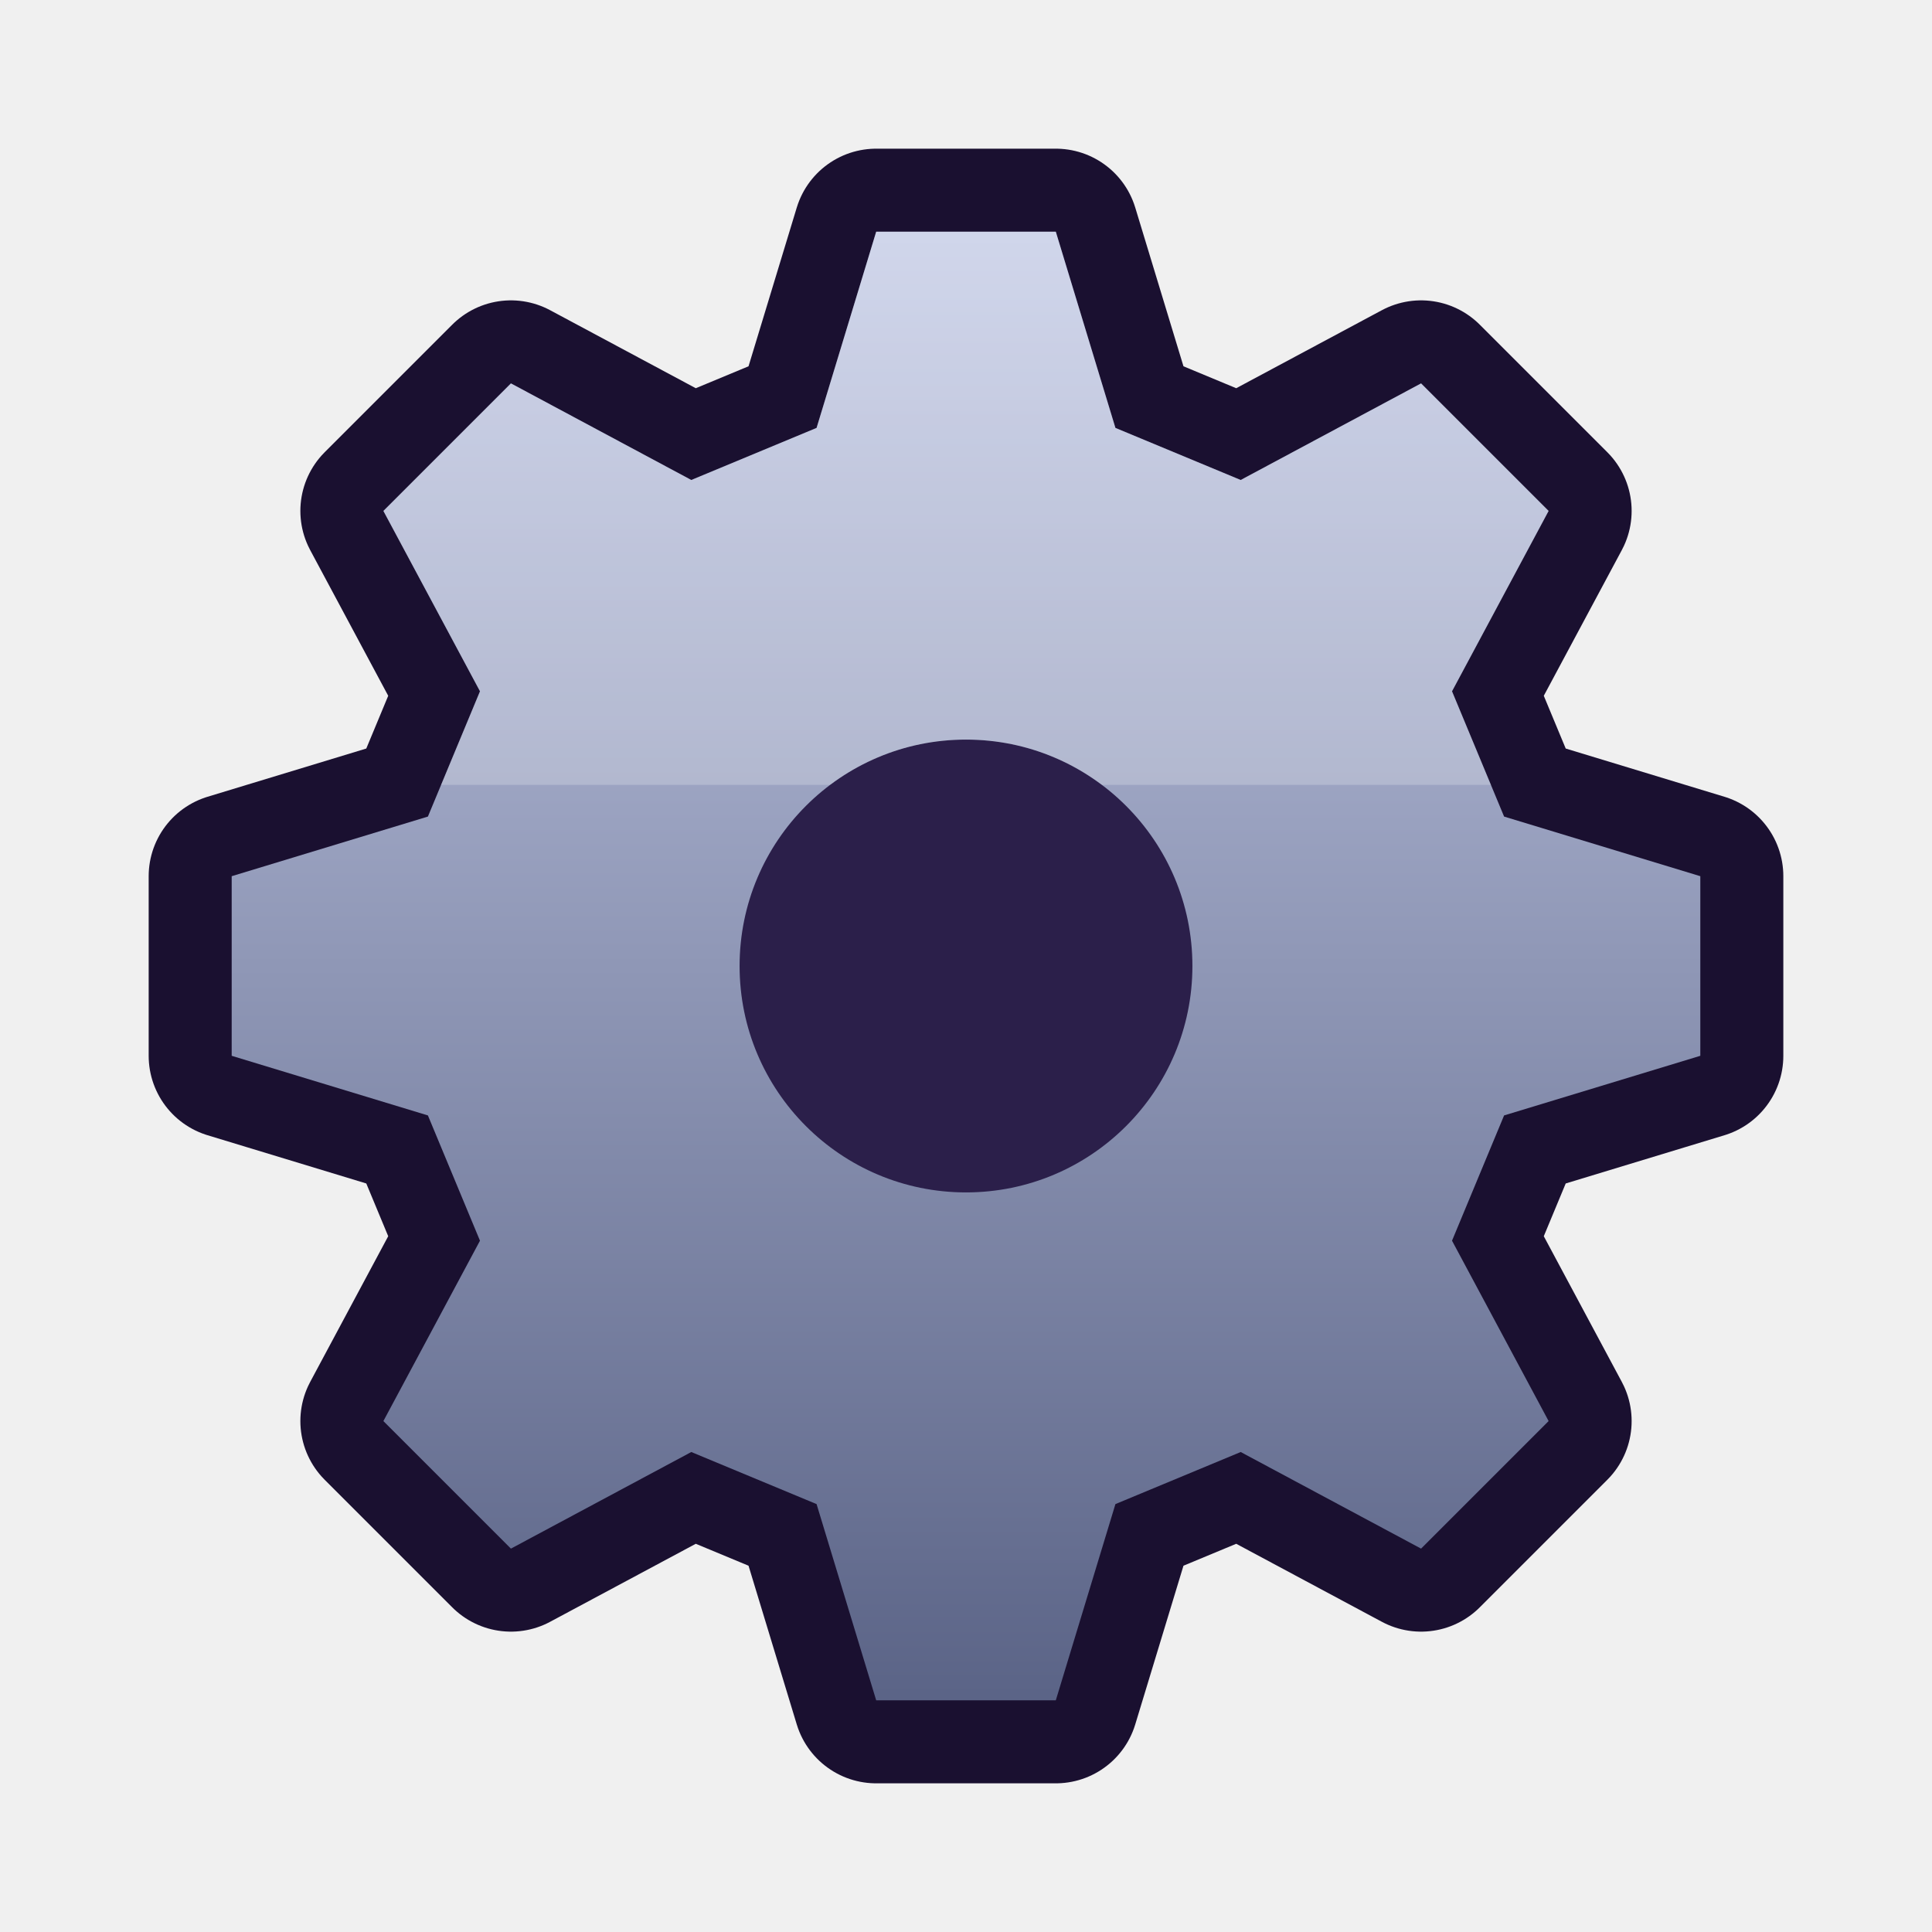
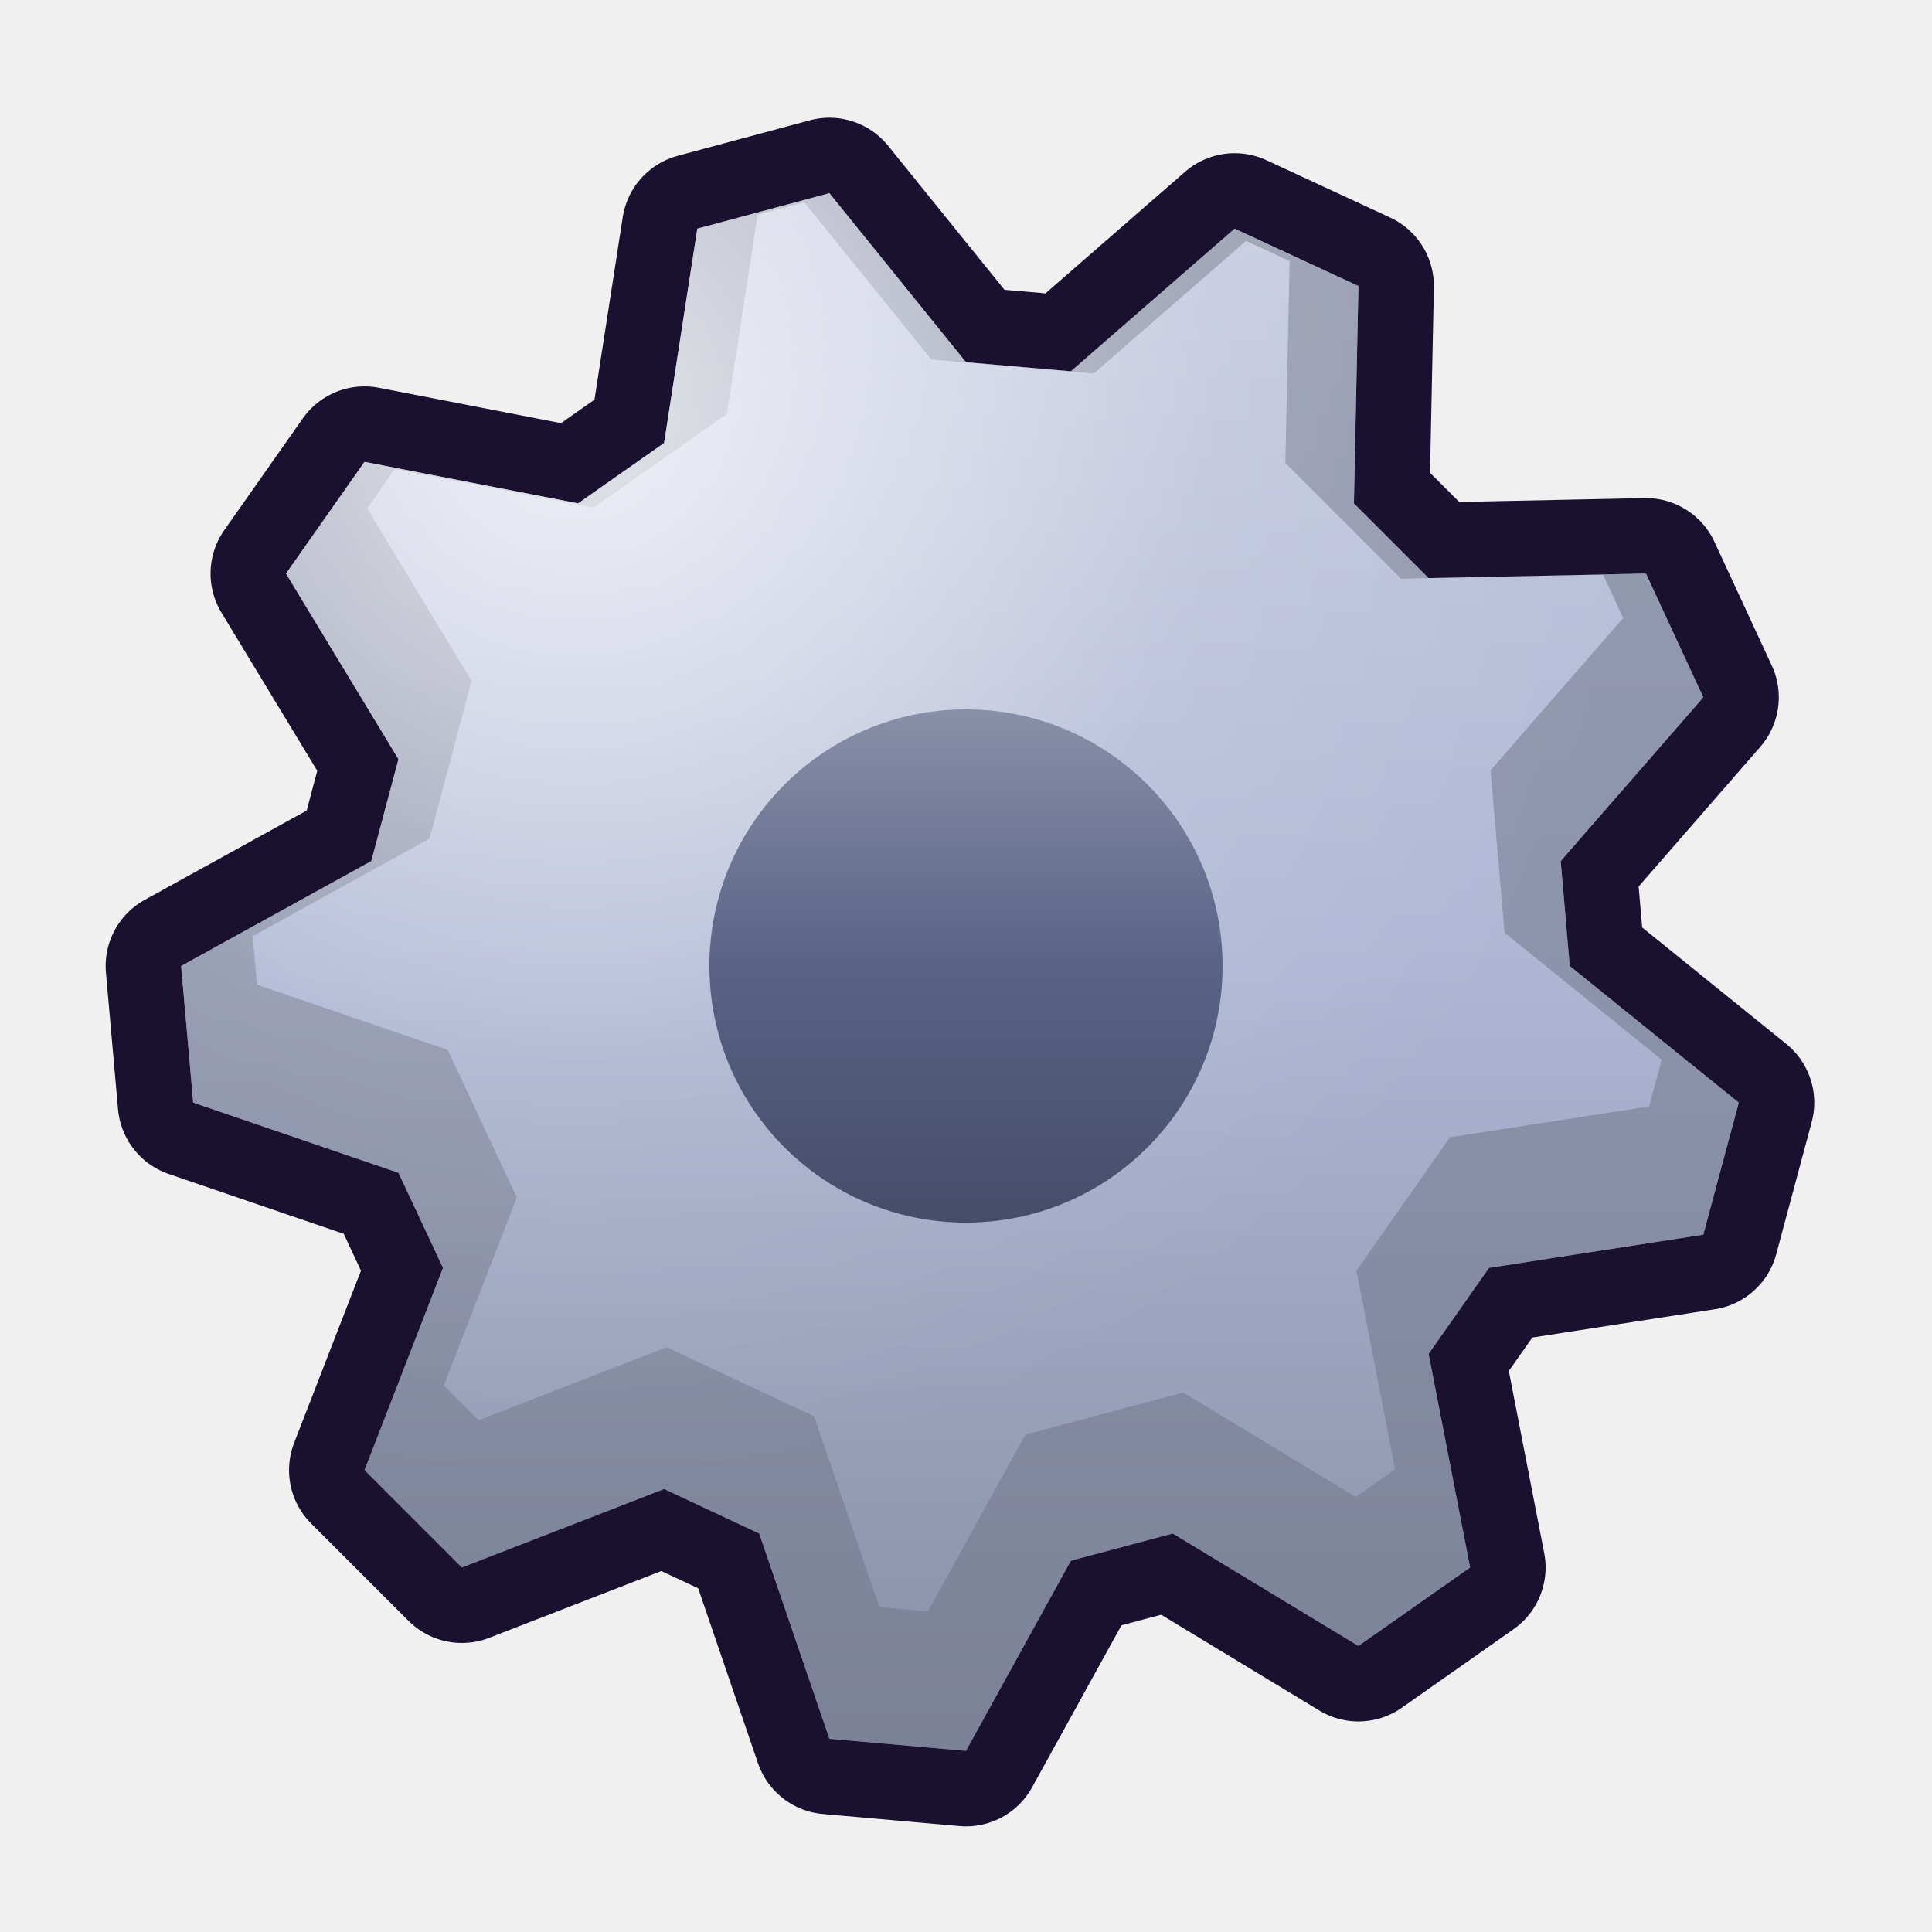
<svg xmlns="http://www.w3.org/2000/svg" viewBox="0 0 256 256" width="256" height="256">
  <defs>
-     <linearGradient id="g" x1="0" y1="0" x2="0" y2="1">
-       <stop offset="0" stop-color="#C4CBE6" />
-       <stop offset="1" stop-color="#5A6386" />
+     <linearGradient id="g0" x1="0" y1="0" x2="0" y2="1">
+       <stop offset="0" stop-color="#C5CAE0" />
+       <stop offset="0.5" stop-color="#AEB6D4" />
+       <stop offset="1" stop-color="#888EA5" />
    </linearGradient>
-     <clipPath id="c">
-       <path d="M225.3 116.1 L225.3 139.9 L199.3 147.8 L192.4 164.4 L205.2 188.3 L188.3 205.2 L164.4 192.4 L147.8 199.3 L139.9 225.3 L116.1 225.3 L108.2 199.3 L91.6 192.4 L67.7 205.2 L50.8 188.3 L63.6 164.4 L56.7 147.8 L30.7 139.9 L30.7 116.1 L56.7 108.2 L63.6 91.6 L50.8 67.7 L67.7 50.8 L91.6 63.6 L108.2 56.7 L116.1 30.7 L139.9 30.7 L147.8 56.7 L164.4 63.6 L188.3 50.8 L205.2 67.7 L192.4 91.6 L199.3 108.2 Z" />
-       <path d="M98 128 A30 30 0 1 0 158 128 A30 30 0 1 0 98 128 Z" />
+     <clipPath id="c0">
+       <path d="M208.0 128.0 L230.4 146.1 L225.7 163.6 L197.3 168.0 L189.3 179.4 L194.8 207.7 L180.0 218.1 L155.4 203.2 L141.9 206.8 L128.0 232.0 L109.9 230.4 L100.6 203.2 L88.0 197.3 L61.2 207.7 L48.3 194.8 L58.7 168.0 L52.8 155.4 L25.6 146.1 L24.0 128.0 L49.2 114.1 L52.8 100.6 L37.9 76.0 L48.3 61.2 L76.6 66.7 L88.0 58.7 L92.4 30.3 L109.9 25.6 L128.0 48.0 L141.9 49.2 L163.6 30.3 L180.0 37.9 L179.4 66.7 L189.3 76.6 L218.1 76.0 L225.7 92.4 L206.8 114.1 Z" />
    </clipPath>
+     <radialGradient id="h0" cx="0.3" cy="0.22" r="0.55">
+       <stop offset="0" stop-color="#FFFFFF" stop-opacity="0.75" />
+       <stop offset="0.6" stop-color="#FFFFFF" stop-opacity="0.12" />
+       <stop offset="1" stop-color="#FFFFFF" stop-opacity="0" />
+     </radialGradient>
+     <linearGradient id="g1" x1="0" y1="0" x2="0" y2="1">
+       <stop offset="0" stop-color="#888FA8" />
+       <stop offset="0.5" stop-color="#5A6386" />
+       <stop offset="1" stop-color="#464D69" />
+     </linearGradient>
+     <clipPath id="c1">
+       <path d="M94 128 A34 34 0 1 0 162 128 A34 34 0 1 0 94 128 Z" />
+     </clipPath>
+     <radialGradient id="h1" cx="0.3" cy="0.22" r="0.55">
+       <stop offset="0" stop-color="#FFFFFF" stop-opacity="0.75" />
+       <stop offset="0.6" stop-color="#FFFFFF" stop-opacity="0.12" />
+       <stop offset="1" stop-color="#FFFFFF" stop-opacity="0" />
+     </radialGradient>
  </defs>
-   <g fill="#1A1030" opacity="0.45" transform="translate(0 10)">
-     <path d="M225.3 116.1 L225.3 139.9 L199.3 147.8 L192.4 164.4 L205.2 188.3 L188.3 205.2 L164.4 192.4 L147.8 199.3 L139.9 225.3 L116.1 225.3 L108.2 199.3 L91.6 192.4 L67.7 205.2 L50.8 188.3 L63.6 164.4 L56.7 147.8 L30.7 139.9 L30.7 116.1 L56.7 108.2 L63.6 91.6 L50.8 67.7 L67.7 50.8 L91.6 63.6 L108.2 56.7 L116.1 30.7 L139.9 30.7 L147.8 56.7 L164.4 63.6 L188.3 50.8 L205.2 67.7 L192.4 91.6 L199.3 108.2 Z" />
-     <path d="M98 128 A30 30 0 1 0 158 128 A30 30 0 1 0 98 128 Z" />
+   <g fill="#1A1030" opacity="0.35" transform="translate(4 9)">
+     <path d="M208.0 128.0 L230.4 146.1 L225.7 163.6 L197.3 168.0 L189.3 179.4 L194.8 207.7 L180.0 218.1 L155.4 203.2 L141.9 206.8 L128.0 232.0 L109.9 230.4 L100.6 203.2 L88.0 197.3 L61.2 207.7 L48.3 194.8 L58.7 168.0 L52.8 155.4 L25.6 146.1 L24.0 128.0 L49.2 114.1 L52.8 100.6 L37.9 76.0 L48.3 61.2 L76.6 66.7 L88.0 58.7 L92.4 30.3 L109.9 25.6 L128.0 48.0 L141.9 49.2 L163.6 30.3 L180.0 37.9 L179.4 66.7 L189.3 76.6 L218.1 76.0 L225.7 92.4 L206.8 114.1 Z" />
+     <path d="M94 128 A34 34 0 1 0 162 128 A34 34 0 1 0 94 128 Z" />
  </g>
-   <g fill="none" stroke="#1A1030" stroke-width="22" stroke-linejoin="round" stroke-linecap="round">
-     <path d="M225.3 116.1 L225.3 139.9 L199.3 147.8 L192.4 164.4 L205.2 188.3 L188.3 205.2 L164.4 192.4 L147.8 199.3 L139.9 225.3 L116.1 225.3 L108.2 199.3 L91.6 192.4 L67.7 205.2 L50.8 188.3 L63.6 164.4 L56.7 147.8 L30.7 139.9 L30.7 116.1 L56.7 108.2 L63.6 91.6 L50.8 67.7 L67.7 50.8 L91.6 63.6 L108.2 56.7 L116.1 30.7 L139.9 30.7 L147.8 56.7 L164.4 63.6 L188.3 50.8 L205.2 67.7 L192.4 91.6 L199.3 108.2 Z" />
-     <path d="M98 128 A30 30 0 1 0 158 128 A30 30 0 1 0 98 128 Z" />
+   <g fill="none" stroke="#1A1030" stroke-width="20" stroke-linejoin="round" stroke-linecap="round">
+     <path d="M208.0 128.0 L230.4 146.1 L225.7 163.6 L197.3 168.0 L189.3 179.4 L194.8 207.7 L180.0 218.1 L155.4 203.2 L141.9 206.8 L128.0 232.0 L109.9 230.4 L100.6 203.2 L88.0 197.3 L61.2 207.7 L48.3 194.8 L58.7 168.0 L52.8 155.4 L25.6 146.1 L24.0 128.0 L49.2 114.1 L52.8 100.6 L37.9 76.0 L48.3 61.2 L76.6 66.7 L88.0 58.7 L92.4 30.3 L109.9 25.6 L128.0 48.0 L141.9 49.2 L163.6 30.3 L180.0 37.9 L179.4 66.7 L189.3 76.6 L218.1 76.0 L225.7 92.4 L206.8 114.1 Z" />
+     <path d="M94 128 A34 34 0 1 0 162 128 A34 34 0 1 0 94 128 Z" />
  </g>
-   <path d="M225.3 116.1 L225.3 139.9 L199.3 147.8 L192.4 164.4 L205.2 188.3 L188.3 205.2 L164.4 192.4 L147.8 199.3 L139.9 225.3 L116.1 225.3 L108.2 199.3 L91.6 192.4 L67.7 205.2 L50.8 188.3 L63.6 164.4 L56.7 147.8 L30.7 139.9 L30.7 116.1 L56.7 108.2 L63.6 91.6 L50.8 67.7 L67.7 50.8 L91.6 63.6 L108.2 56.7 L116.1 30.7 L139.9 30.7 L147.8 56.7 L164.4 63.6 L188.3 50.8 L205.2 67.7 L192.4 91.6 L199.3 108.2 Z" fill="url(#g)" />
-   <path d="M98 128 A30 30 0 1 0 158 128 A30 30 0 1 0 98 128 Z" fill="#2B1F4A" />
-   <rect x="0" y="0" width="256" height="104" fill="#FFFFFF" opacity="0.22" clip-path="url(#c)" />
+   <path d="M208.0 128.0 L230.4 146.1 L225.7 163.6 L197.3 168.0 L189.3 179.4 L194.8 207.7 L180.0 218.1 L155.4 203.2 L141.9 206.8 L128.0 232.0 L109.9 230.4 L100.6 203.2 L88.0 197.3 L61.2 207.7 L48.3 194.8 L58.7 168.0 L52.8 155.4 L25.6 146.1 L24.0 128.0 L49.2 114.1 L52.8 100.6 L37.9 76.0 L48.3 61.2 L76.6 66.7 L88.0 58.7 L92.4 30.3 L109.9 25.6 L128.0 48.0 L141.9 49.2 L163.6 30.3 L180.0 37.9 L179.4 66.7 L189.3 76.6 L218.1 76.0 L225.7 92.4 L206.8 114.1 Z" fill="url(#g0)" />
+   <g clip-path="url(#c0)">
+     <path d="M208.0 128.0 L230.4 146.1 L225.7 163.6 L197.3 168.0 L189.3 179.4 L194.8 207.7 L180.0 218.1 L155.4 203.2 L141.9 206.8 L128.0 232.0 L109.9 230.4 L100.6 203.2 L88.0 197.3 L61.2 207.7 L48.3 194.8 L58.7 168.0 L52.8 155.4 L25.6 146.1 L24.0 128.0 L49.2 114.1 L52.8 100.6 L37.9 76.0 L48.3 61.2 L76.6 66.7 L88.0 58.7 L92.4 30.3 L109.9 25.6 L128.0 48.0 L141.9 49.2 L163.6 30.3 L180.0 37.9 L179.4 66.7 L189.3 76.6 L218.1 76.0 L225.7 92.4 L206.8 114.1 Z" fill="none" stroke="#71768A" stroke-width="18" transform="translate(0 -9)" opacity="0.55" />
+     <rect x="0" y="0" width="256" height="256" fill="url(#h0)" />
+   </g>
+   <path d="M94 128 A34 34 0 1 0 162 128 A34 34 0 1 0 94 128 Z" fill="url(#g1)" />
</svg>
